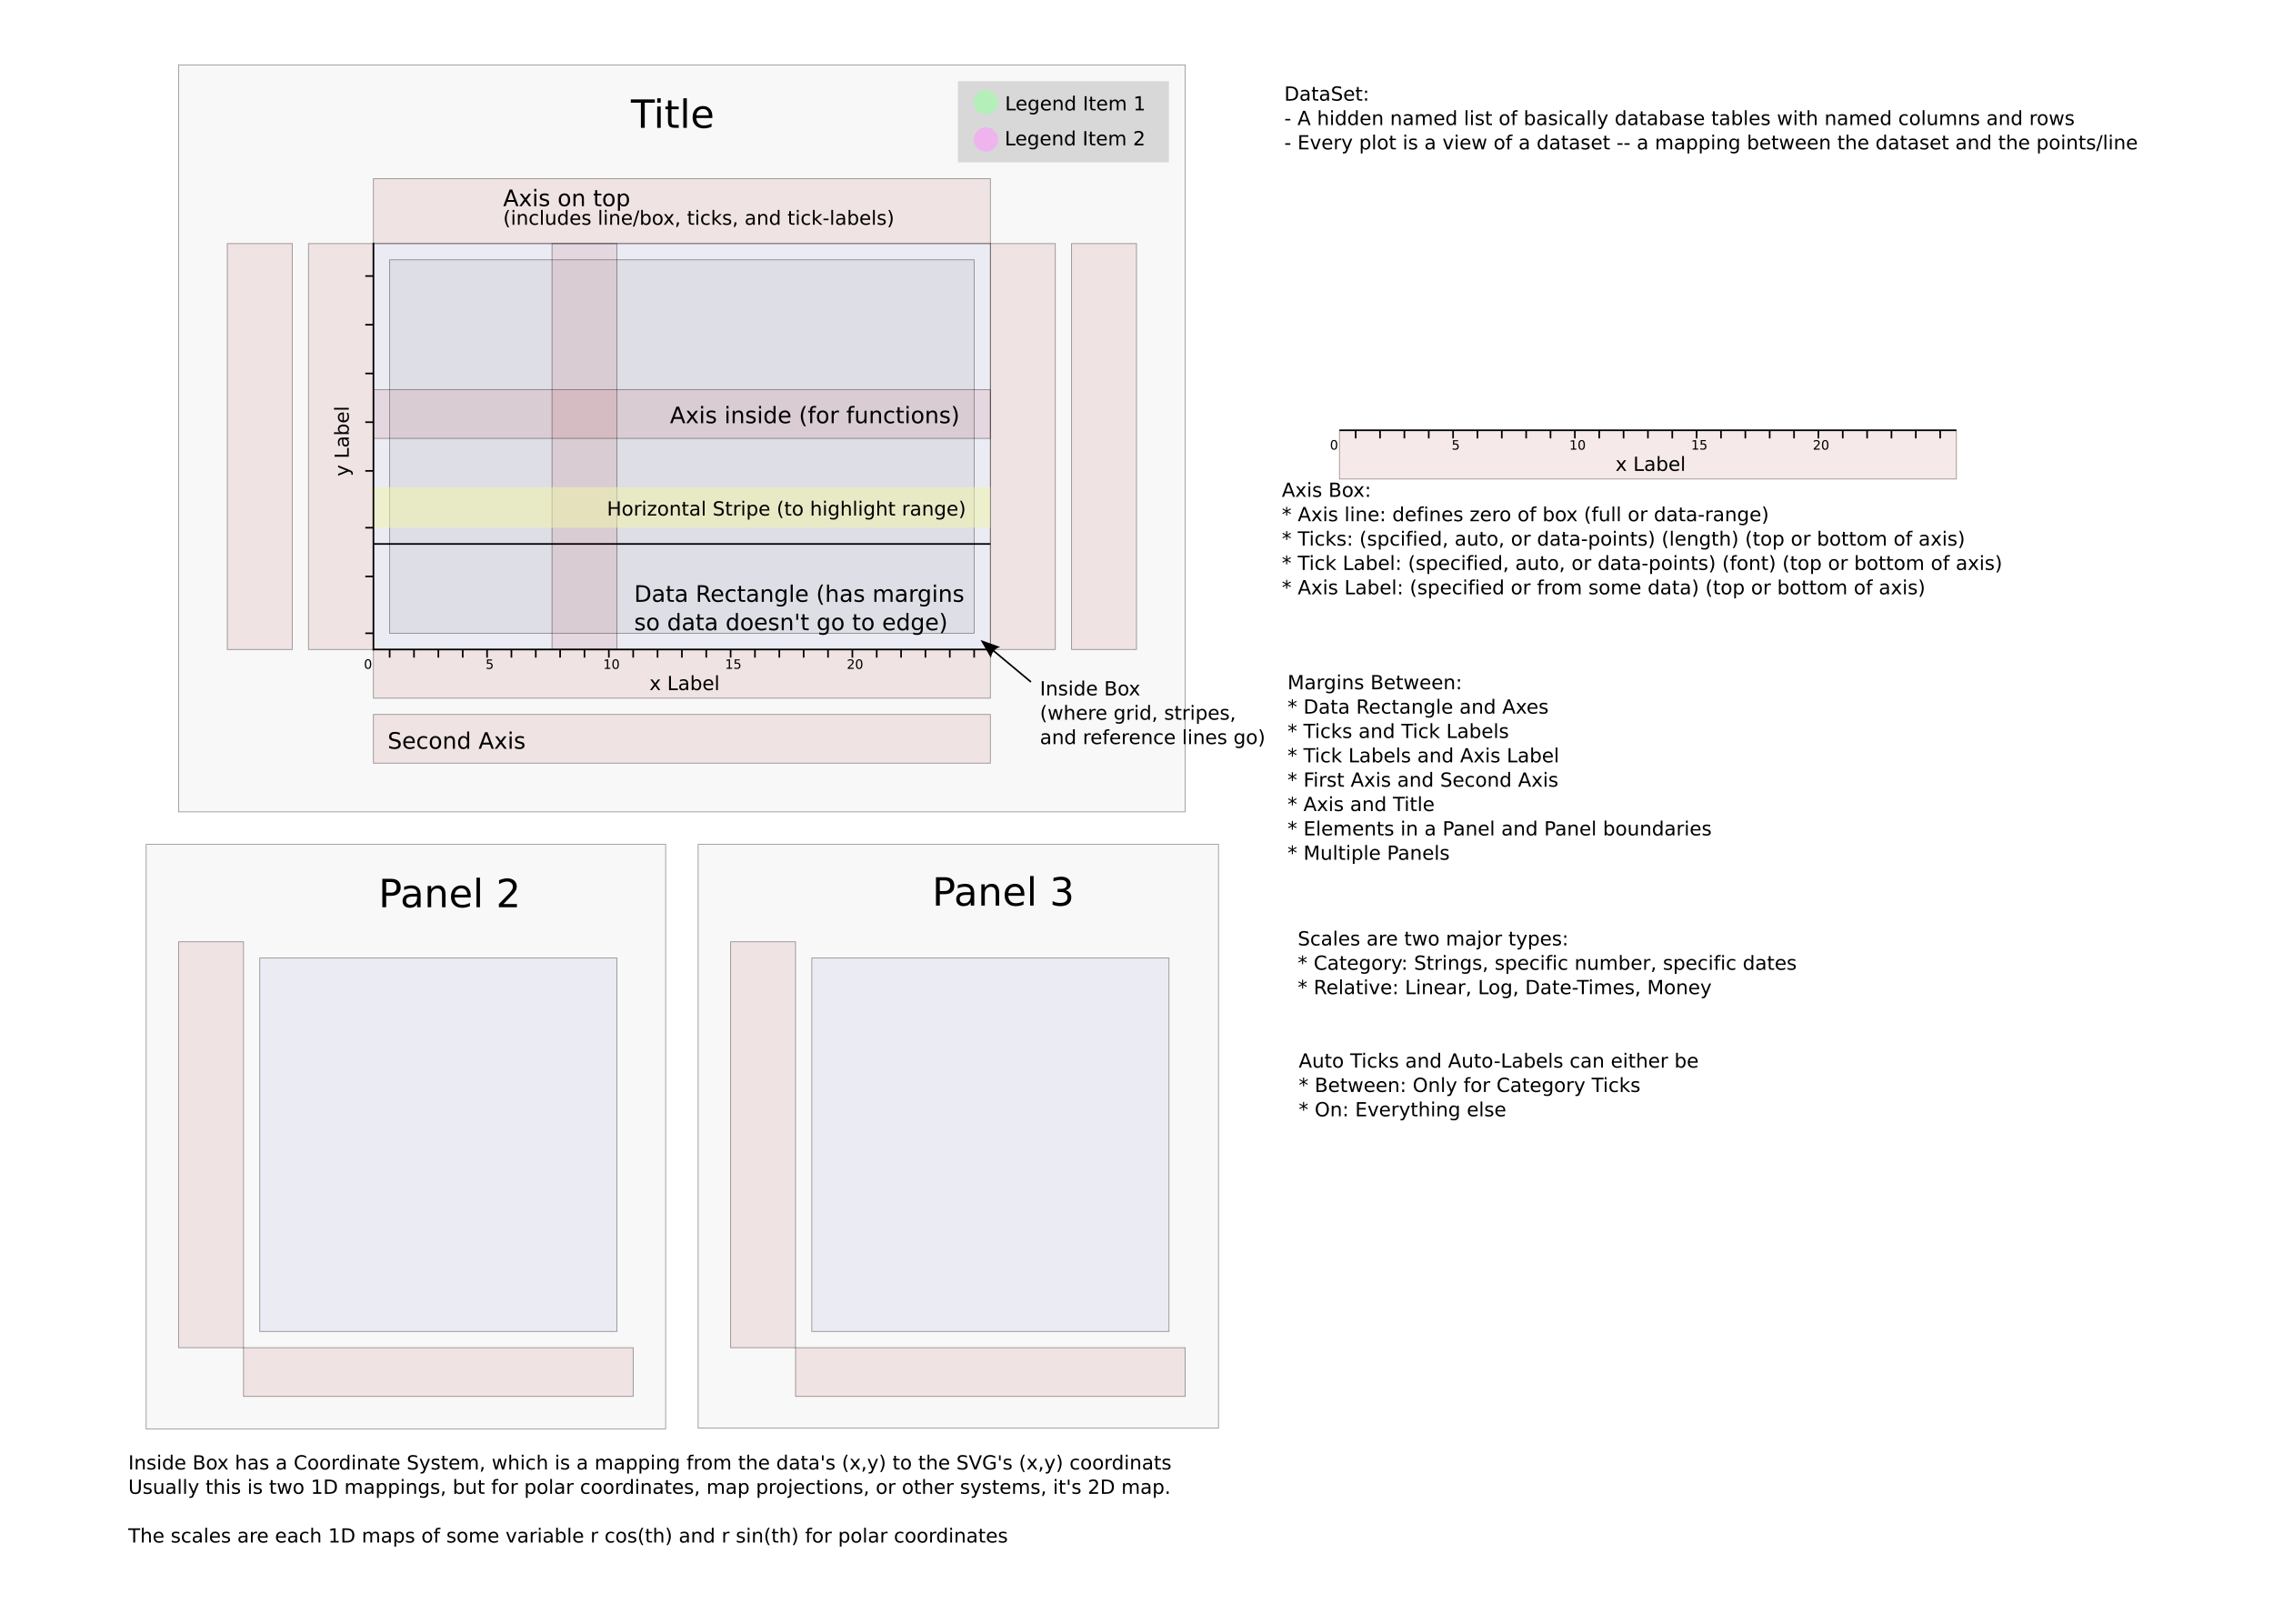
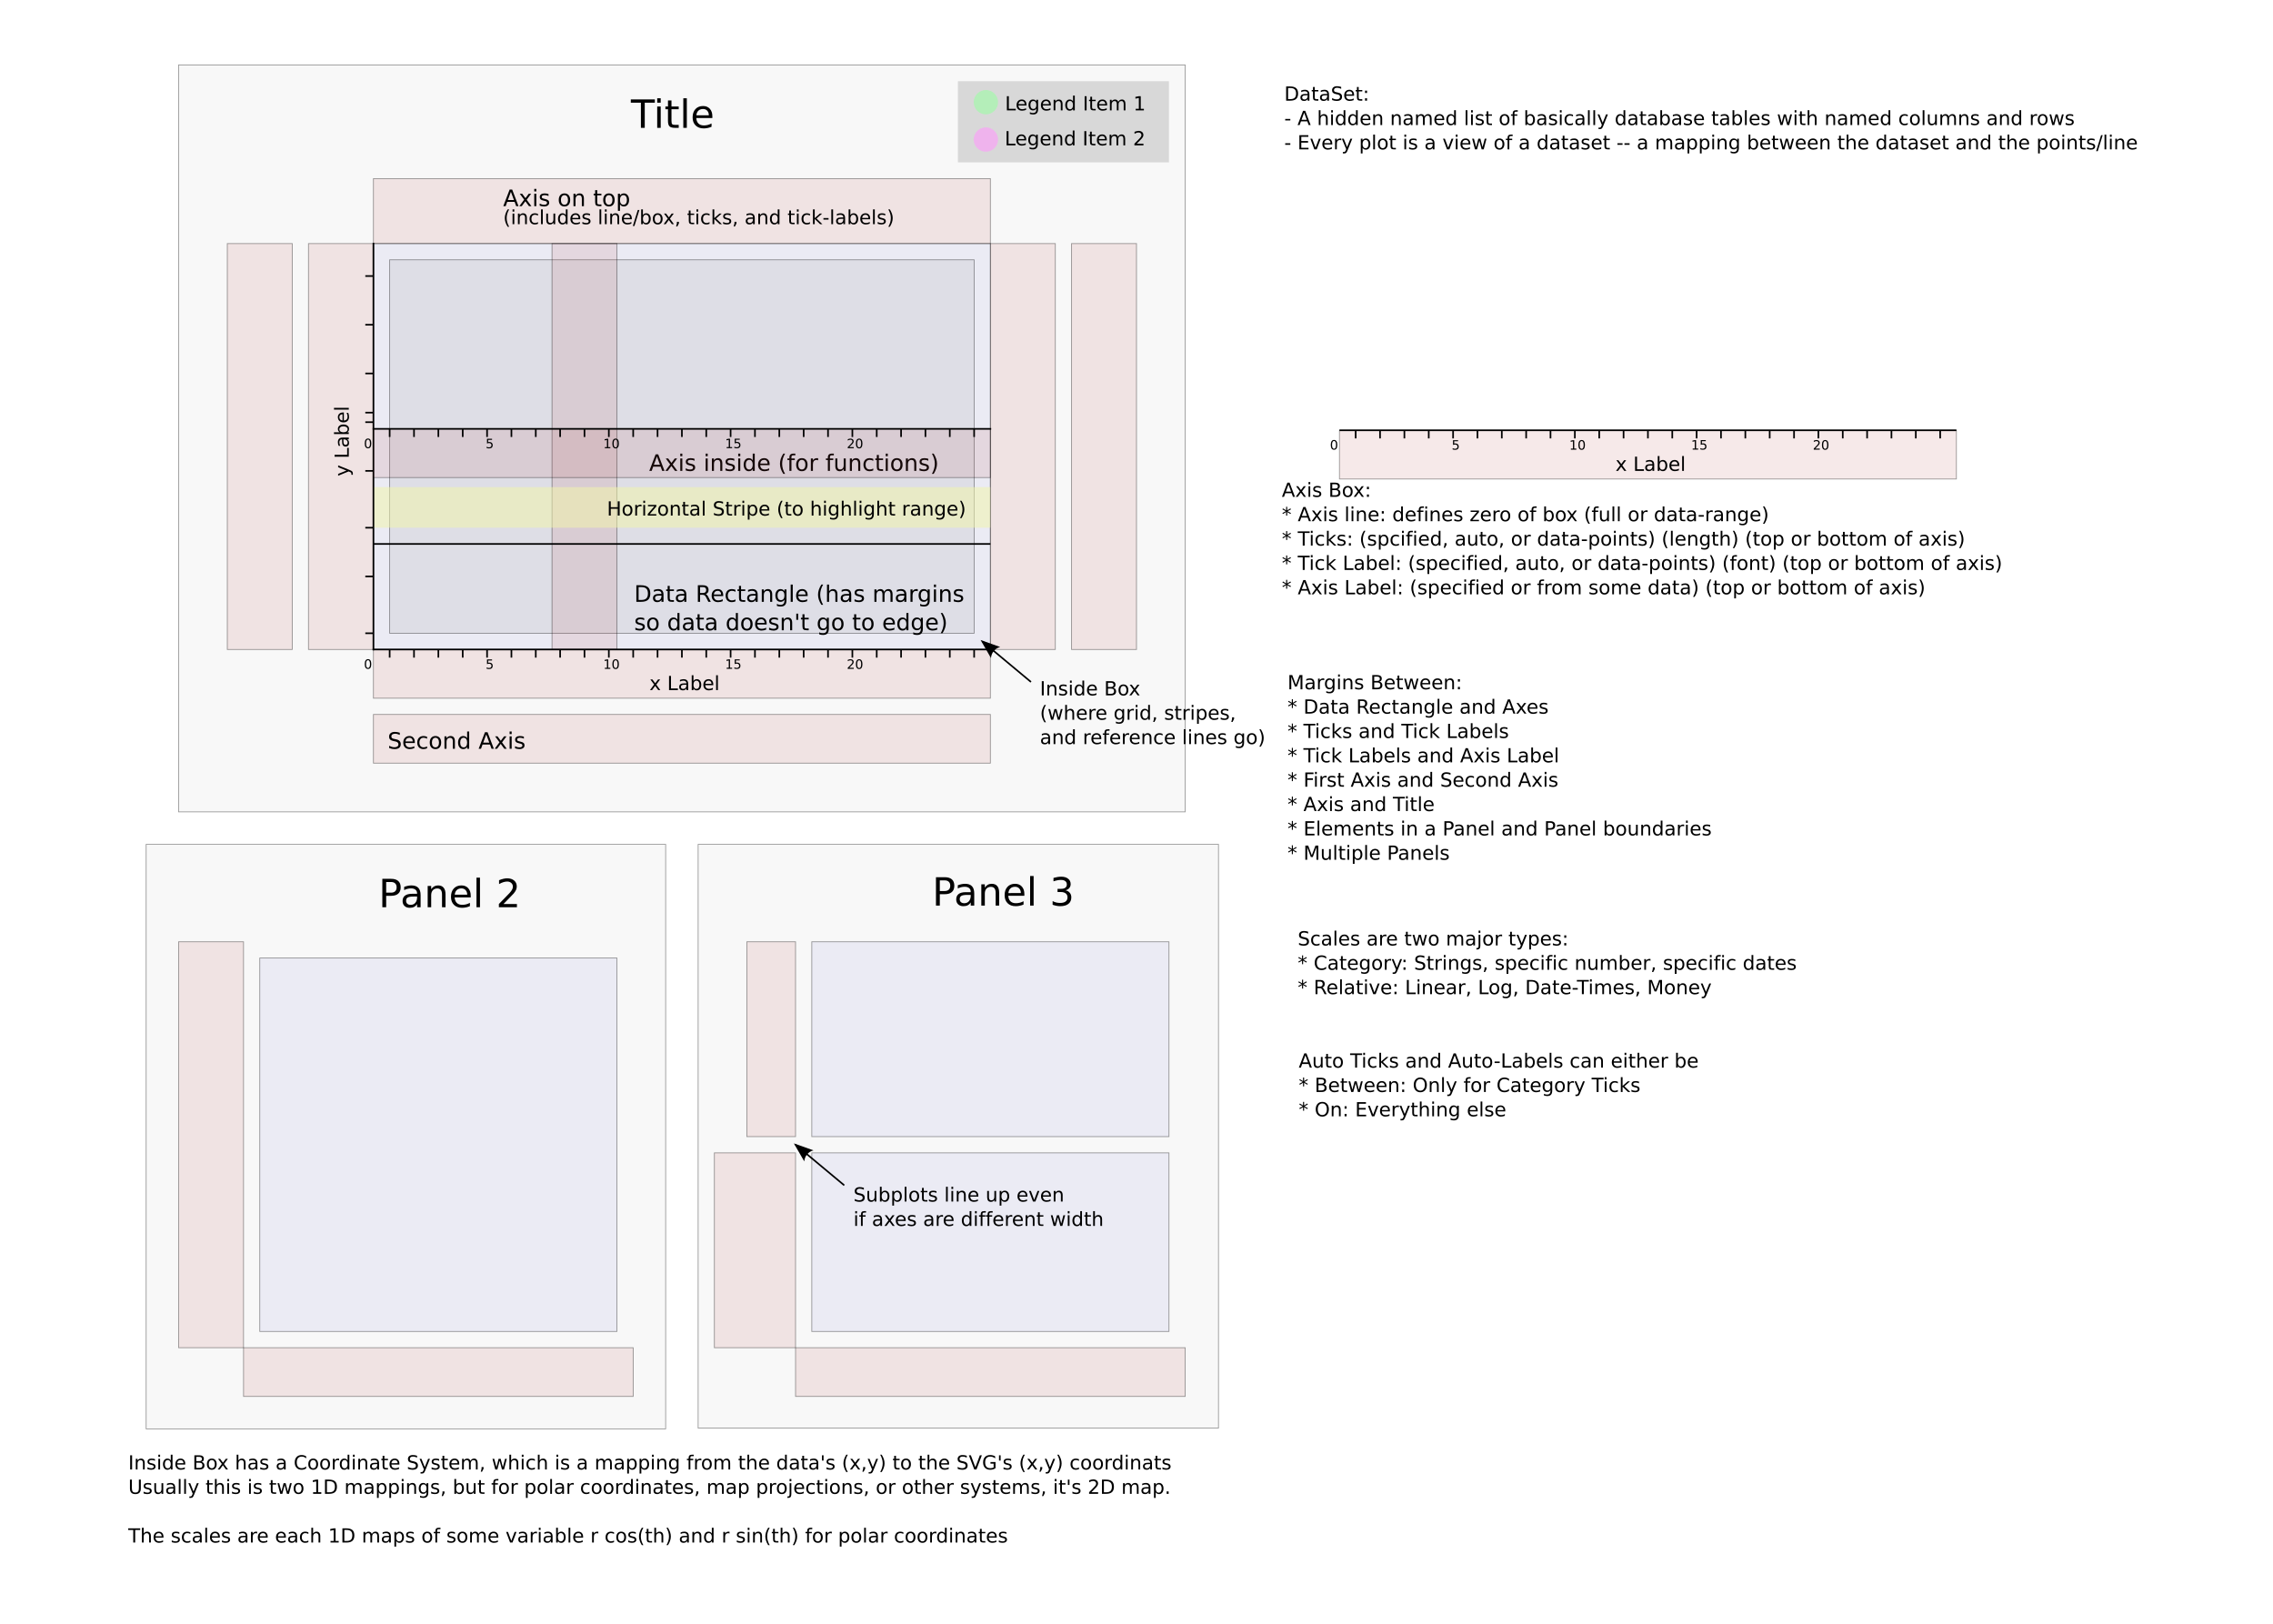
<svg xmlns="http://www.w3.org/2000/svg" width="1400" height="1000" id="svg2" version="1.0">
  <defs id="defs4">
    <marker orient="auto" refY="0" refX="0" id="Arrow2Lend" style="overflow:visible">
      <path id="path14577" style="font-size:12px;fill-rule:evenodd;stroke-width:0.625;stroke-linejoin:round" d="M 8.719,4.034 L -2.207,0.016 L 8.719,-4.002 C 6.973,-1.63 6.983,1.616 8.719,4.034 z " transform="matrix(-1.1,0,0,-1.1,-1.1,0)" />
    </marker>
  </defs>
  <g id="layer1">
    <rect style="fill:#f8f8f8;fill-opacity:1;stroke:black;stroke-width:0.5;stroke-miterlimit:4;stroke-dasharray:none;stroke-dashoffset:0;stroke-opacity:0.392" id="rect2774" width="620" height="460" x="110" y="40" />
    <rect y="150" x="230" height="250" width="380" id="rect11757" style="fill:#4343bc;fill-opacity:0.078;stroke:black;stroke-width:0.5;stroke-miterlimit:4;stroke-dasharray:none;stroke-dashoffset:0;stroke-opacity:0.392" />
    <rect style="fill:#7f7f7f;fill-opacity:0.118;stroke:black;stroke-width:0.5;stroke-miterlimit:4;stroke-dasharray:none;stroke-dashoffset:0;stroke-opacity:0.392" id="rect1872" width="360" height="230" x="240" y="160" />
    <rect style="fill:#b44b4b;fill-opacity:0.118;stroke:black;stroke-width:0.5;stroke-miterlimit:4;stroke-dasharray:none;stroke-dashoffset:0;stroke-opacity:0.392" id="rect2760" width="40" height="250" x="190" y="150" />
    <rect style="fill:#b44b4b;fill-opacity:0.118;stroke:black;stroke-width:0.5;stroke-miterlimit:4;stroke-dasharray:none;stroke-dashoffset:0;stroke-opacity:0.392" id="rect2762" width="380" height="30" x="230" y="400" />
    <rect style="fill:#b44b4b;fill-opacity:0.118;stroke:black;stroke-width:0.5;stroke-miterlimit:4;stroke-dasharray:none;stroke-dashoffset:0;stroke-opacity:0.392" id="rect2764" width="40" height="250" x="610" y="150" />
    <rect style="fill:#b44b4b;fill-opacity:0.118;stroke:black;stroke-width:0.5;stroke-miterlimit:4;stroke-dasharray:none;stroke-dashoffset:0;stroke-opacity:0.392" id="rect2766" width="380" height="40" x="230" y="110" />
    <rect style="fill:#b44b4b;fill-opacity:0.118;stroke:black;stroke-width:0.5;stroke-miterlimit:4;stroke-dasharray:none;stroke-dashoffset:0;stroke-opacity:0.392" id="rect2768" width="40" height="250" x="660" y="150" />
    <rect style="fill:#b44b4b;fill-opacity:0.118;stroke:black;stroke-width:0.5;stroke-miterlimit:4;stroke-dasharray:none;stroke-dashoffset:0;stroke-opacity:0.392" id="rect2770" width="40" height="250" x="140" y="150" />
    <rect style="fill:#b44b4b;fill-opacity:0.118;stroke:black;stroke-width:0.5;stroke-miterlimit:4;stroke-dasharray:none;stroke-dashoffset:0;stroke-opacity:0.392" id="rect2772" width="380" height="30" x="230" y="440" />
    <rect style="fill:#b44b4b;fill-opacity:0.118;stroke:black;stroke-width:0.5;stroke-miterlimit:4;stroke-dasharray:none;stroke-dashoffset:0;stroke-opacity:0.392" id="rect7205" width="40" height="250" x="340" y="150" />
-     <rect style="fill:#b44b4b;fill-opacity:0.118;stroke:black;stroke-width:0.5;stroke-miterlimit:4;stroke-dasharray:none;stroke-dashoffset:0;stroke-opacity:0.392" id="rect7207" width="380" height="30" x="230" y="240" />
    <rect style="fill:#f8f8f8;fill-opacity:1;stroke:black;stroke-width:0.5;stroke-miterlimit:4;stroke-dasharray:none;stroke-dashoffset:0;stroke-opacity:0.392" id="rect7227" width="320" height="360" x="90" y="520" />
    <rect style="fill:#4343bc;fill-opacity:0.078;stroke:black;stroke-width:0.5;stroke-miterlimit:4;stroke-dasharray:none;stroke-dashoffset:0;stroke-opacity:0.392" id="rect7229" width="220" height="230" x="160" y="590" />
    <rect style="fill:#b44b4b;fill-opacity:0.118;stroke:black;stroke-width:0.5;stroke-miterlimit:4;stroke-dasharray:none;stroke-dashoffset:0;stroke-opacity:0.392" id="rect7231" width="40" height="250" x="110" y="580" />
    <rect style="fill:#b44b4b;fill-opacity:0.118;stroke:black;stroke-width:0.5;stroke-miterlimit:4;stroke-dasharray:none;stroke-dashoffset:0;stroke-opacity:0.392" id="rect7233" width="240" height="30" x="150" y="830" />
    <rect style="fill:#f8f8f8;fill-opacity:1;stroke:black;stroke-width:0.5;stroke-miterlimit:4;stroke-dasharray:none;stroke-dashoffset:0;stroke-opacity:0.392" id="rect7289" width="320.5" height="359.5" x="430" y="520" />
-     <rect style="fill:#4343bc;fill-opacity:0.078;stroke:black;stroke-width:0.5;stroke-miterlimit:4;stroke-dasharray:none;stroke-dashoffset:0;stroke-opacity:0.392" id="rect7291" width="220" height="230" x="500" y="590" />
-     <rect style="fill:#b44b4b;fill-opacity:0.118;stroke:black;stroke-width:0.5;stroke-miterlimit:4;stroke-dasharray:none;stroke-dashoffset:0;stroke-opacity:0.392" id="rect7293" width="40" height="250" x="450" y="580" />
+     <rect style="fill:#4343bc;fill-opacity:0.078;stroke:#000000;stroke-width:0.5;stroke-miterlimit:4;stroke-dasharray:none;stroke-dashoffset:0;stroke-opacity:0.392" id="rect7291" width="220" height="110" x="500" y="710" />
+     <rect style="fill:#b44b4b;fill-opacity:0.118;stroke:#000000;stroke-width:0.5;stroke-miterlimit:4;stroke-dasharray:none;stroke-dashoffset:0;stroke-opacity:0.392" id="rect7293" width="30" height="120" x="460" y="580" />
    <rect style="fill:#b44b4b;fill-opacity:0.118;stroke:black;stroke-width:0.5;stroke-miterlimit:4;stroke-dasharray:none;stroke-dashoffset:0;stroke-opacity:0.392" id="rect7295" width="240" height="30" x="490" y="830" />
    <text xml:space="preserve" style="font-size:14px;font-style:normal;font-variant:normal;font-weight:normal;font-stretch:normal;text-align:start;line-height:125%;writing-mode:lr-tb;text-anchor:start;fill:black;fill-opacity:1;stroke:none;stroke-width:1px;stroke-linecap:butt;stroke-linejoin:miter;stroke-opacity:1;font-family:Bitstream Vera Sans" x="390.578" y="370.637" id="text3661">
      <tspan x="390.578" y="370.637" id="tspan14605">Data Rectangle (has margins </tspan>
      <tspan x="390.578" y="388.137" id="tspan15503">so data doesn't go to edge)</tspan>
    </text>
    <text xml:space="preserve" style="font-size:14px;font-style:normal;font-variant:normal;font-weight:normal;font-stretch:normal;text-align:start;line-height:90%;writing-mode:lr-tb;text-anchor:start;fill:black;fill-opacity:1;stroke:none;stroke-width:1px;stroke-linecap:butt;stroke-linejoin:miter;stroke-opacity:1;font-family:Bitstream Vera Sans" x="309.891" y="126.957" id="text7209">
      <tspan id="tspan7211" x="309.891" y="126.957">Axis on top</tspan>
-       <tspan x="309.891" y="138.418" id="tspan7225" style="font-size:12px;font-style:normal;font-variant:normal;font-weight:normal;font-stretch:normal;text-align:start;line-height:90%;writing-mode:lr-tb;text-anchor:start;stroke:none;font-family:Bitstream Vera Sans">(includes line/box, ticks, and tick-labels)</tspan>
-     </text>
-     <text xml:space="preserve" style="font-size:14px;font-style:normal;font-variant:normal;font-weight:normal;font-stretch:normal;text-align:start;line-height:125%;writing-mode:lr-tb;text-anchor:start;fill:black;fill-opacity:1;stroke:none;stroke-width:1px;stroke-linecap:butt;stroke-linejoin:miter;stroke-opacity:1;font-family:Bitstream Vera Sans" x="412.628" y="260.637" id="text7213">
-       <tspan id="tspan7215" x="412.628" y="260.637">Axis inside (for functions)</tspan>
+       <tspan x="309.891" y="138.067" id="tspan7225" style="font-size:12px;font-style:normal;font-variant:normal;font-weight:normal;font-stretch:normal;text-align:start;line-height:90%;writing-mode:lr-tb;text-anchor:start;stroke:none;font-family:Bitstream Vera Sans">(includes line/box, ticks, and tick-labels)</tspan>
+     </text>
+     <text xml:space="preserve" style="font-size:14px;font-style:normal;font-variant:normal;font-weight:normal;font-stretch:normal;text-align:start;line-height:125%;writing-mode:lr-tb;text-anchor:start;fill:#000000;fill-opacity:1;stroke:none;stroke-width:1px;stroke-linecap:butt;stroke-linejoin:miter;stroke-opacity:1;font-family:Bitstream Vera Sans" x="399.822" y="290" id="text7213">
+       <tspan id="tspan7215" x="399.822" y="290">Axis inside (for functions)</tspan>
    </text>
    <text xml:space="preserve" style="font-size:14px;font-style:normal;font-variant:normal;font-weight:normal;font-stretch:normal;text-align:start;line-height:125%;writing-mode:lr-tb;text-anchor:start;fill:black;fill-opacity:1;stroke:none;stroke-width:1px;stroke-linecap:butt;stroke-linejoin:miter;stroke-opacity:1;font-family:Bitstream Vera Sans" x="238.733" y="461.137" id="text7217">
      <tspan id="tspan7219" x="238.733" y="461.137">Second Axis</tspan>
    </text>
    <text xml:space="preserve" style="font-size:24px;font-style:normal;font-variant:normal;font-weight:normal;font-stretch:normal;text-align:start;line-height:125%;writing-mode:lr-tb;text-anchor:start;fill:black;fill-opacity:1;stroke:none;stroke-width:1px;stroke-linecap:butt;stroke-linejoin:miter;stroke-opacity:1;font-family:Bitstream Vera Sans" x="388.605" y="78.734" id="text7221">
      <tspan id="tspan7223" x="388.605" y="78.734" style="font-size:24px;font-style:normal;font-variant:normal;font-weight:normal;font-stretch:normal;text-align:start;line-height:125%;writing-mode:lr-tb;text-anchor:start;stroke:none;font-family:Bitstream Vera Sans">Title</tspan>
    </text>
    <text xml:space="preserve" style="font-size:24px;font-style:normal;font-variant:normal;font-weight:normal;font-stretch:normal;text-align:start;line-height:125%;writing-mode:lr-tb;text-anchor:start;fill:black;fill-opacity:1;stroke:none;stroke-width:1px;stroke-linecap:butt;stroke-linejoin:miter;stroke-opacity:1;font-family:Bitstream Vera Sans" x="233.133" y="558.734" id="text7267">
      <tspan id="tspan7269" x="233.133" y="558.734" style="font-size:24px;font-style:normal;font-variant:normal;font-weight:normal;font-stretch:normal;text-align:start;line-height:125%;writing-mode:lr-tb;text-anchor:start;stroke:none;font-family:Bitstream Vera Sans">Panel 2</tspan>
    </text>
    <text xml:space="preserve" style="font-size:24px;font-style:normal;font-variant:normal;font-weight:normal;font-stretch:normal;text-align:start;line-height:125%;writing-mode:lr-tb;text-anchor:start;fill:black;fill-opacity:1;stroke:none;stroke-width:1px;stroke-linecap:butt;stroke-linejoin:miter;stroke-opacity:1;font-family:Bitstream Vera Sans" x="574.133" y="557.734" id="text7297">
      <tspan id="tspan7299" x="574.133" y="557.734" style="font-size:24px;font-style:normal;font-variant:normal;font-weight:normal;font-stretch:normal;text-align:start;line-height:125%;writing-mode:lr-tb;text-anchor:start;stroke:none;font-family:Bitstream Vera Sans">Panel 3</tspan>
    </text>
    <g id="g9926">
      <path id="path9842" d="M 230,400 L 610,400" style="fill:none;fill-opacity:0.75;fill-rule:evenodd;stroke:black;stroke-width:1px;stroke-linecap:square;stroke-linejoin:miter;stroke-opacity:1" />
      <path id="path9844" d="M 240,400 L 240,405" style="fill:none;fill-opacity:0.75;fill-rule:evenodd;stroke:black;stroke-width:1px;stroke-linecap:butt;stroke-linejoin:miter;stroke-opacity:1" />
      <path id="path9846" d="M 255,400 L 255,405" style="fill:none;fill-opacity:0.75;fill-rule:evenodd;stroke:black;stroke-width:1px;stroke-linecap:butt;stroke-linejoin:miter;stroke-opacity:1" />
      <path id="path9848" d="M 270,400 L 270,405" style="fill:none;fill-opacity:0.75;fill-rule:evenodd;stroke:black;stroke-width:1px;stroke-linecap:butt;stroke-linejoin:miter;stroke-opacity:1" />
      <path id="path9850" d="M 285,400 L 285,405" style="fill:none;fill-opacity:0.75;fill-rule:evenodd;stroke:black;stroke-width:1px;stroke-linecap:butt;stroke-linejoin:miter;stroke-opacity:1" />
      <path id="path9852" d="M 300,400 L 300,405" style="fill:none;fill-opacity:0.75;fill-rule:evenodd;stroke:black;stroke-width:1px;stroke-linecap:butt;stroke-linejoin:miter;stroke-opacity:1" />
      <path id="path9854" d="M 315,400 L 315,405" style="fill:none;fill-opacity:0.75;fill-rule:evenodd;stroke:black;stroke-width:1px;stroke-linecap:butt;stroke-linejoin:miter;stroke-opacity:1" />
      <path id="path9856" d="M 330,400 L 330,405" style="fill:none;fill-opacity:0.75;fill-rule:evenodd;stroke:black;stroke-width:1px;stroke-linecap:butt;stroke-linejoin:miter;stroke-opacity:1" />
      <path id="path9858" d="M 345,400 L 345,405" style="fill:none;fill-opacity:0.75;fill-rule:evenodd;stroke:black;stroke-width:1px;stroke-linecap:butt;stroke-linejoin:miter;stroke-opacity:1" />
      <path id="path9860" d="M 360,400 L 360,405" style="fill:none;fill-opacity:0.75;fill-rule:evenodd;stroke:black;stroke-width:1px;stroke-linecap:butt;stroke-linejoin:miter;stroke-opacity:1" />
      <path id="path9862" d="M 375,400 L 375,405" style="fill:none;fill-opacity:0.75;fill-rule:evenodd;stroke:black;stroke-width:1px;stroke-linecap:butt;stroke-linejoin:miter;stroke-opacity:1" />
      <path id="path9864" d="M 390,400 L 390,405" style="fill:none;fill-opacity:0.75;fill-rule:evenodd;stroke:black;stroke-width:1px;stroke-linecap:butt;stroke-linejoin:miter;stroke-opacity:1" />
      <path id="path9866" d="M 405,400 L 405,405" style="fill:none;fill-opacity:0.75;fill-rule:evenodd;stroke:black;stroke-width:1px;stroke-linecap:butt;stroke-linejoin:miter;stroke-opacity:1" />
      <path id="path9868" d="M 420,400 L 420,405" style="fill:none;fill-opacity:0.75;fill-rule:evenodd;stroke:black;stroke-width:1px;stroke-linecap:butt;stroke-linejoin:miter;stroke-opacity:1" />
      <path id="path9870" d="M 435,400 L 435,405" style="fill:none;fill-opacity:0.75;fill-rule:evenodd;stroke:black;stroke-width:1px;stroke-linecap:butt;stroke-linejoin:miter;stroke-opacity:1" />
      <path id="path9872" d="M 450,400 L 450,405" style="fill:none;fill-opacity:0.75;fill-rule:evenodd;stroke:black;stroke-width:1px;stroke-linecap:butt;stroke-linejoin:miter;stroke-opacity:1" />
      <path id="path9874" d="M 465,400 L 465,405" style="fill:none;fill-opacity:0.75;fill-rule:evenodd;stroke:black;stroke-width:1px;stroke-linecap:butt;stroke-linejoin:miter;stroke-opacity:1" />
      <path id="path9876" d="M 480,400 L 480,405" style="fill:none;fill-opacity:0.75;fill-rule:evenodd;stroke:black;stroke-width:1px;stroke-linecap:butt;stroke-linejoin:miter;stroke-opacity:1" />
      <path id="path9878" d="M 495,400 L 495,405" style="fill:none;fill-opacity:0.75;fill-rule:evenodd;stroke:black;stroke-width:1px;stroke-linecap:butt;stroke-linejoin:miter;stroke-opacity:1" />
      <path id="path9880" d="M 510,400 L 510,405" style="fill:none;fill-opacity:0.75;fill-rule:evenodd;stroke:black;stroke-width:1px;stroke-linecap:butt;stroke-linejoin:miter;stroke-opacity:1" />
      <path id="path9882" d="M 525,400 L 525,405" style="fill:none;fill-opacity:0.75;fill-rule:evenodd;stroke:black;stroke-width:1px;stroke-linecap:butt;stroke-linejoin:miter;stroke-opacity:1" />
      <path id="path9884" d="M 540,400 L 540,405" style="fill:none;fill-opacity:0.75;fill-rule:evenodd;stroke:black;stroke-width:1px;stroke-linecap:butt;stroke-linejoin:miter;stroke-opacity:1" />
      <path id="path9886" d="M 555,400 L 555,405" style="fill:none;fill-opacity:0.75;fill-rule:evenodd;stroke:black;stroke-width:1px;stroke-linecap:butt;stroke-linejoin:miter;stroke-opacity:1" />
      <path id="path9888" d="M 570,400 L 570,405" style="fill:none;fill-opacity:0.75;fill-rule:evenodd;stroke:black;stroke-width:1px;stroke-linecap:butt;stroke-linejoin:miter;stroke-opacity:1" />
      <path id="path9890" d="M 585,400 L 585,405" style="fill:none;fill-opacity:0.75;fill-rule:evenodd;stroke:black;stroke-width:1px;stroke-linecap:butt;stroke-linejoin:miter;stroke-opacity:1" />
      <path id="path9892" d="M 600,400 L 600,405" style="fill:none;fill-opacity:0.75;fill-rule:evenodd;stroke:black;stroke-width:1px;stroke-linecap:butt;stroke-linejoin:miter;stroke-opacity:1" />
      <text id="text9894" y="411.887" x="240.02" style="font-size:12px;font-style:normal;font-weight:normal;fill:black;fill-opacity:1;stroke:none;stroke-width:1px;stroke-linecap:butt;stroke-linejoin:miter;stroke-opacity:1;font-family:Bitstream Vera Sans" xml:space="preserve">
        <tspan style="font-size:8px;font-style:normal;font-variant:normal;font-weight:normal;font-stretch:normal;text-align:center;line-height:125%;writing-mode:lr-tb;text-anchor:middle;font-family:Bitstream Vera Sans" y="411.887" x="240.02" id="tspan9896">0</tspan>
      </text>
      <text id="text9898" y="411.938" x="314.988" style="font-size:12px;font-style:normal;font-weight:normal;fill:black;fill-opacity:1;stroke:none;stroke-width:1px;stroke-linecap:butt;stroke-linejoin:miter;stroke-opacity:1;font-family:Bitstream Vera Sans" xml:space="preserve">
        <tspan style="font-size:8px;font-style:normal;font-variant:normal;font-weight:normal;font-stretch:normal;text-align:center;line-height:125%;writing-mode:lr-tb;text-anchor:middle;font-family:Bitstream Vera Sans" y="411.938" x="314.988" id="tspan9900">5</tspan>
      </text>
      <text id="text9902" y="411.938" x="389.988" style="font-size:12px;font-style:normal;font-weight:normal;fill:black;fill-opacity:1;stroke:none;stroke-width:1px;stroke-linecap:butt;stroke-linejoin:miter;stroke-opacity:1;font-family:Bitstream Vera Sans" xml:space="preserve">
        <tspan style="font-size:8px;font-style:normal;font-variant:normal;font-weight:normal;font-stretch:normal;text-align:center;line-height:125%;writing-mode:lr-tb;text-anchor:middle;font-family:Bitstream Vera Sans" y="411.938" x="389.988" id="tspan9904">10</tspan>
      </text>
      <text id="text9910" y="411.887" x="465.02" style="font-size:12px;font-style:normal;font-weight:normal;fill:black;fill-opacity:1;stroke:none;stroke-width:1px;stroke-linecap:butt;stroke-linejoin:miter;stroke-opacity:1;font-family:Bitstream Vera Sans" xml:space="preserve">
        <tspan style="font-size:8px;font-style:normal;font-variant:normal;font-weight:normal;font-stretch:normal;text-align:center;line-height:125%;writing-mode:lr-tb;text-anchor:middle;font-family:Bitstream Vera Sans" y="411.887" x="465.02" id="tspan9912">15</tspan>
      </text>
      <text id="text9914" y="411.938" x="539.988" style="font-size:12px;font-style:normal;font-weight:normal;fill:black;fill-opacity:1;stroke:none;stroke-width:1px;stroke-linecap:butt;stroke-linejoin:miter;stroke-opacity:1;font-family:Bitstream Vera Sans" xml:space="preserve">
        <tspan style="font-size:8px;font-style:normal;font-variant:normal;font-weight:normal;font-stretch:normal;text-align:center;line-height:125%;writing-mode:lr-tb;text-anchor:middle;font-family:Bitstream Vera Sans" y="411.938" x="539.988" id="tspan9916">20</tspan>
      </text>
    </g>
    <text xml:space="preserve" style="font-size:12px;font-style:normal;font-weight:normal;fill:black;fill-opacity:1;stroke:none;stroke-width:1px;stroke-linecap:butt;stroke-linejoin:miter;stroke-opacity:1;font-family:Bitstream Vera Sans" x="400" y="425" id="text9922">
      <tspan id="tspan9924" x="400" y="425">x Label</tspan>
    </text>
    <text xml:space="preserve" style="font-size:12px;font-style:normal;font-weight:normal;fill:black;fill-opacity:1;stroke:none;stroke-width:1px;stroke-linecap:butt;stroke-linejoin:miter;stroke-opacity:1;font-family:Bitstream Vera Sans" x="640.5" y="428.25" id="text13530">
      <tspan id="tspan13532" x="640.5" y="428.25">Inside Box</tspan>
      <tspan x="640.5" y="443.25" id="tspan13534">(where grid, stripes, </tspan>
      <tspan x="640.5" y="458.25" id="tspan13536">and reference lines go)</tspan>
    </text>
    <path style="fill:none;fill-opacity:0.75;fill-rule:evenodd;stroke:black;stroke-width:1px;stroke-linecap:butt;stroke-linejoin:miter;marker-end:url(#Arrow2Lend);stroke-opacity:1" d="M 635,420 C 605,395 605,395 605,395" id="path13538" />
    <rect style="fill:#f2f6a9;fill-opacity:0.512;stroke:none;stroke-width:1;stroke-miterlimit:4;stroke-dasharray:none;stroke-dashoffset:0;stroke-opacity:0.392" id="rect14610" width="380" height="25" x="230" y="300" />
    <text xml:space="preserve" style="font-size:12px;font-style:normal;font-weight:normal;fill:black;fill-opacity:1;stroke:none;stroke-width:1px;stroke-linecap:butt;stroke-linejoin:miter;stroke-opacity:1;font-family:Bitstream Vera Sans" x="373.822" y="317.504" id="text15497">
      <tspan id="tspan15499" x="373.822" y="317.504">Horizontal Stripe (to highlight range)</tspan>
    </text>
    <path style="fill:none;fill-opacity:0.75;fill-rule:evenodd;stroke:black;stroke-width:1px;stroke-linecap:butt;stroke-linejoin:miter;stroke-opacity:1" d="M 230,335 L 610,335" id="path16394" />
    <path style="fill:none;fill-opacity:0.75;fill-rule:evenodd;stroke:black;stroke-width:1px;stroke-linecap:square;stroke-linejoin:miter;stroke-opacity:1" d="M 230,400 L 230,150" id="path16396" />
    <path style="fill:none;fill-opacity:0.75;fill-rule:evenodd;stroke:black;stroke-width:1px;stroke-linecap:butt;stroke-linejoin:miter;stroke-opacity:1" d="M 230,390 L 225,390" id="path16398" />
    <path style="fill:none;fill-opacity:0.75;fill-rule:evenodd;stroke:black;stroke-width:1px;stroke-linecap:butt;stroke-linejoin:miter;stroke-opacity:1" d="M 230,355 L 225,355" id="path16400" />
    <path style="fill:none;fill-opacity:0.75;fill-rule:evenodd;stroke:black;stroke-width:1px;stroke-linecap:butt;stroke-linejoin:miter;stroke-opacity:1" d="M 230,325 L 225,325" id="path16402" />
    <path style="fill:none;fill-opacity:0.75;fill-rule:evenodd;stroke:black;stroke-width:1px;stroke-linecap:butt;stroke-linejoin:miter;stroke-opacity:1" d="M 230,290 L 225,290" id="path16404" />
    <path style="fill:none;fill-opacity:0.75;fill-rule:evenodd;stroke:black;stroke-width:1px;stroke-linecap:butt;stroke-linejoin:miter;stroke-opacity:1" d="M 230,260 L 225,260" id="path16406" />
    <path style="fill:none;fill-opacity:0.75;fill-rule:evenodd;stroke:black;stroke-width:1px;stroke-linecap:butt;stroke-linejoin:miter;stroke-opacity:1" d="M 230,230 L 225,230" id="path16408" />
    <path style="fill:none;fill-opacity:0.75;fill-rule:evenodd;stroke:black;stroke-width:1px;stroke-linecap:butt;stroke-linejoin:miter;stroke-opacity:1" d="M 230,200 L 225,200" id="path16410" />
    <path style="fill:none;fill-opacity:0.75;fill-rule:evenodd;stroke:black;stroke-width:1px;stroke-linecap:butt;stroke-linejoin:miter;stroke-opacity:1" d="M 230,170 L 225,170" id="path16412" />
    <text xml:space="preserve" style="font-size:12px;font-style:normal;font-weight:normal;fill:black;fill-opacity:1;stroke:none;stroke-width:1px;stroke-linecap:butt;stroke-linejoin:miter;stroke-opacity:1;font-family:Bitstream Vera Sans" x="-293.35" y="214.83" id="text16414" transform="matrix(0,-1,1,0,0,0)">
      <tspan id="tspan16416" x="-293.35" y="214.83">y Label</tspan>
    </text>
    <text xml:space="preserve" style="font-size:12px;font-style:normal;font-weight:normal;fill:black;fill-opacity:1;stroke:none;stroke-width:1px;stroke-linecap:butt;stroke-linejoin:miter;stroke-opacity:1;font-family:Bitstream Vera Sans" x="79" y="905" id="text16418">
      <tspan id="tspan16420" x="79" y="905">Inside Box has a Coordinate System, which is a mapping from the data's (x,y) to the SVG's (x,y) coordinats</tspan>
      <tspan x="79" y="920" id="tspan16422">Usually this is two 1D mappings, but for polar coordinates, map projections, or other systems, it's 2D map.</tspan>
      <tspan x="79" y="935" id="tspan16424" />
      <tspan x="79" y="950" id="tspan16426">The scales are each 1D maps of some variable r cos(th) and r sin(th) for polar coordinates</tspan>
    </text>
    <rect style="fill:#cfcfcf;fill-opacity:0.772;stroke:none;stroke-width:1;stroke-miterlimit:4;stroke-dasharray:none;stroke-dashoffset:0;stroke-opacity:0.392" id="rect16428" width="130" height="50" x="590" y="50" />
    <path style="fill:#aaf4b0;fill-opacity:0.772;stroke:none;stroke-width:1;stroke-miterlimit:4;stroke-dasharray:none;stroke-dashoffset:0;stroke-opacity:0.392" id="path18202" d="M 510.991,58.774 A 7.5,7.5 0 1 1 510.987,58.78 L 517.5,62.5 z" transform="translate(90,0)" />
    <path style="fill:#f6a9f3;fill-opacity:0.772;stroke:none;stroke-width:1;stroke-miterlimit:4;stroke-dasharray:none;stroke-dashoffset:0;stroke-opacity:0.392" id="path18204" d="M 510.991,58.774 A 7.5,7.5 0 1 1 510.987,58.78 L 517.5,62.5 z" transform="translate(90.00052,22.99959)" />
    <text xml:space="preserve" style="font-size:12px;font-style:normal;font-weight:normal;fill:black;fill-opacity:1;stroke:none;stroke-width:1px;stroke-linecap:butt;stroke-linejoin:miter;stroke-opacity:1;font-family:Bitstream Vera Sans" x="619" y="68" id="text18206">
      <tspan id="tspan18208" x="619" y="68">Legend Item 1</tspan>
    </text>
    <text xml:space="preserve" style="font-size:12px;font-style:normal;font-weight:normal;fill:black;fill-opacity:1;stroke:none;stroke-width:1px;stroke-linecap:butt;stroke-linejoin:miter;stroke-opacity:1;font-family:Bitstream Vera Sans" x="618.822" y="89.504" id="text18210">
      <tspan id="tspan18212" x="618.822" y="89.504">Legend Item 2</tspan>
    </text>
    <rect style="fill:#b44b4b;fill-opacity:0.118;stroke:black;stroke-width:0.5;stroke-miterlimit:4;stroke-dasharray:none;stroke-dashoffset:0;stroke-opacity:0.392" id="rect2886" width="380" height="30" x="825" y="265" />
    <g id="g2888" transform="translate(595,-135)">
      <path id="path2890" d="M 230,400 L 610,400" style="fill:none;fill-opacity:0.75;fill-rule:evenodd;stroke:black;stroke-width:1px;stroke-linecap:butt;stroke-linejoin:miter;stroke-opacity:1" />
      <path id="path2892" d="M 240,400 L 240,405" style="fill:none;fill-opacity:0.75;fill-rule:evenodd;stroke:black;stroke-width:1px;stroke-linecap:butt;stroke-linejoin:miter;stroke-opacity:1" />
      <path id="path2894" d="M 255,400 L 255,405" style="fill:none;fill-opacity:0.75;fill-rule:evenodd;stroke:black;stroke-width:1px;stroke-linecap:butt;stroke-linejoin:miter;stroke-opacity:1" />
      <path id="path2896" d="M 270,400 L 270,405" style="fill:none;fill-opacity:0.75;fill-rule:evenodd;stroke:black;stroke-width:1px;stroke-linecap:butt;stroke-linejoin:miter;stroke-opacity:1" />
      <path id="path2898" d="M 285,400 L 285,405" style="fill:none;fill-opacity:0.75;fill-rule:evenodd;stroke:black;stroke-width:1px;stroke-linecap:butt;stroke-linejoin:miter;stroke-opacity:1" />
      <path id="path2900" d="M 300,400 L 300,405" style="fill:none;fill-opacity:0.75;fill-rule:evenodd;stroke:black;stroke-width:1px;stroke-linecap:butt;stroke-linejoin:miter;stroke-opacity:1" />
      <path id="path2902" d="M 315,400 L 315,405" style="fill:none;fill-opacity:0.75;fill-rule:evenodd;stroke:black;stroke-width:1px;stroke-linecap:butt;stroke-linejoin:miter;stroke-opacity:1" />
      <path id="path2904" d="M 330,400 L 330,405" style="fill:none;fill-opacity:0.75;fill-rule:evenodd;stroke:black;stroke-width:1px;stroke-linecap:butt;stroke-linejoin:miter;stroke-opacity:1" />
      <path id="path2906" d="M 345,400 L 345,405" style="fill:none;fill-opacity:0.75;fill-rule:evenodd;stroke:black;stroke-width:1px;stroke-linecap:butt;stroke-linejoin:miter;stroke-opacity:1" />
      <path id="path2908" d="M 360,400 L 360,405" style="fill:none;fill-opacity:0.75;fill-rule:evenodd;stroke:black;stroke-width:1px;stroke-linecap:butt;stroke-linejoin:miter;stroke-opacity:1" />
      <path id="path2910" d="M 375,400 L 375,405" style="fill:none;fill-opacity:0.75;fill-rule:evenodd;stroke:black;stroke-width:1px;stroke-linecap:butt;stroke-linejoin:miter;stroke-opacity:1" />
      <path id="path2912" d="M 390,400 L 390,405" style="fill:none;fill-opacity:0.75;fill-rule:evenodd;stroke:black;stroke-width:1px;stroke-linecap:butt;stroke-linejoin:miter;stroke-opacity:1" />
      <path id="path2914" d="M 405,400 L 405,405" style="fill:none;fill-opacity:0.75;fill-rule:evenodd;stroke:black;stroke-width:1px;stroke-linecap:butt;stroke-linejoin:miter;stroke-opacity:1" />
      <path id="path2916" d="M 420,400 L 420,405" style="fill:none;fill-opacity:0.75;fill-rule:evenodd;stroke:black;stroke-width:1px;stroke-linecap:butt;stroke-linejoin:miter;stroke-opacity:1" />
      <path id="path2918" d="M 435,400 L 435,405" style="fill:none;fill-opacity:0.75;fill-rule:evenodd;stroke:black;stroke-width:1px;stroke-linecap:butt;stroke-linejoin:miter;stroke-opacity:1" />
      <path id="path2920" d="M 450,400 L 450,405" style="fill:none;fill-opacity:0.75;fill-rule:evenodd;stroke:black;stroke-width:1px;stroke-linecap:butt;stroke-linejoin:miter;stroke-opacity:1" />
      <path id="path2922" d="M 465,400 L 465,405" style="fill:none;fill-opacity:0.75;fill-rule:evenodd;stroke:black;stroke-width:1px;stroke-linecap:butt;stroke-linejoin:miter;stroke-opacity:1" />
      <path id="path2924" d="M 480,400 L 480,405" style="fill:none;fill-opacity:0.75;fill-rule:evenodd;stroke:black;stroke-width:1px;stroke-linecap:butt;stroke-linejoin:miter;stroke-opacity:1" />
      <path id="path2926" d="M 495,400 L 495,405" style="fill:none;fill-opacity:0.75;fill-rule:evenodd;stroke:black;stroke-width:1px;stroke-linecap:butt;stroke-linejoin:miter;stroke-opacity:1" />
      <path id="path2928" d="M 510,400 L 510,405" style="fill:none;fill-opacity:0.75;fill-rule:evenodd;stroke:black;stroke-width:1px;stroke-linecap:butt;stroke-linejoin:miter;stroke-opacity:1" />
      <path id="path2930" d="M 525,400 L 525,405" style="fill:none;fill-opacity:0.75;fill-rule:evenodd;stroke:black;stroke-width:1px;stroke-linecap:butt;stroke-linejoin:miter;stroke-opacity:1" />
      <path id="path2932" d="M 540,400 L 540,405" style="fill:none;fill-opacity:0.75;fill-rule:evenodd;stroke:black;stroke-width:1px;stroke-linecap:butt;stroke-linejoin:miter;stroke-opacity:1" />
      <path id="path2934" d="M 555,400 L 555,405" style="fill:none;fill-opacity:0.75;fill-rule:evenodd;stroke:black;stroke-width:1px;stroke-linecap:butt;stroke-linejoin:miter;stroke-opacity:1" />
      <path id="path2936" d="M 570,400 L 570,405" style="fill:none;fill-opacity:0.75;fill-rule:evenodd;stroke:black;stroke-width:1px;stroke-linecap:butt;stroke-linejoin:miter;stroke-opacity:1" />
      <path id="path2938" d="M 585,400 L 585,405" style="fill:none;fill-opacity:0.75;fill-rule:evenodd;stroke:black;stroke-width:1px;stroke-linecap:butt;stroke-linejoin:miter;stroke-opacity:1" />
      <path id="path2940" d="M 600,400 L 600,405" style="fill:none;fill-opacity:0.75;fill-rule:evenodd;stroke:black;stroke-width:1px;stroke-linecap:butt;stroke-linejoin:miter;stroke-opacity:1" />
      <text id="text2942" y="411.887" x="240.02" style="font-size:12px;font-style:normal;font-weight:normal;fill:black;fill-opacity:1;stroke:none;stroke-width:1px;stroke-linecap:butt;stroke-linejoin:miter;stroke-opacity:1;font-family:Bitstream Vera Sans" xml:space="preserve">
        <tspan style="font-size:8px;font-style:normal;font-variant:normal;font-weight:normal;font-stretch:normal;text-align:center;line-height:125%;writing-mode:lr-tb;text-anchor:middle;font-family:Bitstream Vera Sans" y="411.887" x="240.02" id="tspan2944">0</tspan>
      </text>
      <text id="text2946" y="411.938" x="314.988" style="font-size:12px;font-style:normal;font-weight:normal;fill:black;fill-opacity:1;stroke:none;stroke-width:1px;stroke-linecap:butt;stroke-linejoin:miter;stroke-opacity:1;font-family:Bitstream Vera Sans" xml:space="preserve">
        <tspan style="font-size:8px;font-style:normal;font-variant:normal;font-weight:normal;font-stretch:normal;text-align:center;line-height:125%;writing-mode:lr-tb;text-anchor:middle;font-family:Bitstream Vera Sans" y="411.938" x="314.988" id="tspan2948">5</tspan>
      </text>
      <text id="text2950" y="411.938" x="389.988" style="font-size:12px;font-style:normal;font-weight:normal;fill:black;fill-opacity:1;stroke:none;stroke-width:1px;stroke-linecap:butt;stroke-linejoin:miter;stroke-opacity:1;font-family:Bitstream Vera Sans" xml:space="preserve">
        <tspan style="font-size:8px;font-style:normal;font-variant:normal;font-weight:normal;font-stretch:normal;text-align:center;line-height:125%;writing-mode:lr-tb;text-anchor:middle;font-family:Bitstream Vera Sans" y="411.938" x="389.988" id="tspan2952">10</tspan>
      </text>
      <text id="text2954" y="411.887" x="465.02" style="font-size:12px;font-style:normal;font-weight:normal;fill:black;fill-opacity:1;stroke:none;stroke-width:1px;stroke-linecap:butt;stroke-linejoin:miter;stroke-opacity:1;font-family:Bitstream Vera Sans" xml:space="preserve">
        <tspan style="font-size:8px;font-style:normal;font-variant:normal;font-weight:normal;font-stretch:normal;text-align:center;line-height:125%;writing-mode:lr-tb;text-anchor:middle;font-family:Bitstream Vera Sans" y="411.887" x="465.02" id="tspan2956">15</tspan>
      </text>
      <text id="text2958" y="411.938" x="539.988" style="font-size:12px;font-style:normal;font-weight:normal;fill:black;fill-opacity:1;stroke:none;stroke-width:1px;stroke-linecap:butt;stroke-linejoin:miter;stroke-opacity:1;font-family:Bitstream Vera Sans" xml:space="preserve">
        <tspan style="font-size:8px;font-style:normal;font-variant:normal;font-weight:normal;font-stretch:normal;text-align:center;line-height:125%;writing-mode:lr-tb;text-anchor:middle;font-family:Bitstream Vera Sans" y="411.938" x="539.988" id="tspan2960">20</tspan>
      </text>
    </g>
    <text xml:space="preserve" style="font-size:12px;font-style:normal;font-weight:normal;fill:black;fill-opacity:1;stroke:none;stroke-width:1px;stroke-linecap:butt;stroke-linejoin:miter;stroke-opacity:1;font-family:Bitstream Vera Sans" x="995" y="290" id="text2962">
      <tspan id="tspan2964" x="995" y="290">x Label</tspan>
    </text>
    <text xml:space="preserve" style="font-size:12px;font-style:normal;font-weight:normal;fill:black;fill-opacity:1;stroke:none;stroke-width:1px;stroke-linecap:butt;stroke-linejoin:miter;stroke-opacity:1;font-family:Bitstream Vera Sans" x="789.5" y="306" id="text2966">
      <tspan id="tspan2968" x="789.5" y="306">Axis Box:</tspan>
      <tspan x="789.5" y="321" id="tspan2970">* Axis line: defines zero of box (full or data-range)</tspan>
      <tspan x="789.5" y="336" id="tspan2972">* Ticks: (spcified, auto, or data-points) (length) (top or bottom of axis)</tspan>
      <tspan x="789.5" y="351" id="tspan2974">* Tick Label: (specified, auto, or data-points) (font) (top or bottom of axis)</tspan>
      <tspan x="789.5" y="366" id="tspan2976">* Axis Label: (specified or from some data) (top or bottom of axis)</tspan>
    </text>
    <text xml:space="preserve" style="font-size:12px;font-style:normal;font-weight:normal;fill:black;fill-opacity:1;stroke:none;stroke-width:1px;stroke-linecap:butt;stroke-linejoin:miter;stroke-opacity:1;font-family:Bitstream Vera Sans" x="793" y="424.5" id="text2978">
      <tspan id="tspan2980" x="793" y="424.5">Margins Between:</tspan>
      <tspan x="793" y="439.5" id="tspan2982">* Data Rectangle and Axes</tspan>
      <tspan x="793" y="454.5" id="tspan2984">* Ticks and Tick Labels</tspan>
      <tspan x="793" y="469.5" id="tspan2986">* Tick Labels and Axis Label</tspan>
      <tspan x="793" y="484.5" id="tspan2988">* First Axis and Second Axis</tspan>
      <tspan x="793" y="499.5" id="tspan2990">* Axis and Title</tspan>
      <tspan x="793" y="514.5" id="tspan2992">* Elements in a Panel and Panel boundaries</tspan>
      <tspan x="793" y="529.5" id="tspan2994">* Multiple Panels</tspan>
    </text>
    <text xml:space="preserve" style="font-size:12px;font-style:normal;font-weight:normal;fill:black;fill-opacity:1;stroke:none;stroke-width:1px;stroke-linecap:butt;stroke-linejoin:miter;stroke-opacity:1;font-family:Bitstream Vera Sans" x="791" y="62" id="text2996">
      <tspan id="tspan2998" x="791" y="62">DataSet:</tspan>
      <tspan x="791" y="77" id="tspan3000">- A hidden named list of basically database tables with named columns and rows</tspan>
      <tspan x="791" y="92" id="tspan3002">- Every plot is a view of a dataset -- a mapping between the dataset and the points/line</tspan>
    </text>
    <text xml:space="preserve" style="font-size:12px;font-style:normal;font-weight:normal;fill:black;fill-opacity:1;stroke:none;stroke-width:1px;stroke-linecap:butt;stroke-linejoin:miter;stroke-opacity:1;font-family:Bitstream Vera Sans" x="799.291" y="582.269" id="text9199">
      <tspan id="tspan9201" x="799.291" y="582.269">Scales are two major types:</tspan>
      <tspan x="799.291" y="597.269" id="tspan9203">* Category: Strings, specific number, specific dates</tspan>
      <tspan x="799.291" y="612.269" id="tspan9205">* Relative: Linear, Log, Date-Times, Money</tspan>
    </text>
    <text xml:space="preserve" style="font-size:12px;font-style:normal;font-weight:normal;fill:black;fill-opacity:1;stroke:none;stroke-width:1px;stroke-linecap:butt;stroke-linejoin:miter;stroke-opacity:1;font-family:Bitstream Vera Sans" x="799.906" y="657.504" id="text9207">
      <tspan id="tspan9209" x="799.906" y="657.504">Auto Ticks and Auto-Labels can either be</tspan>
      <tspan x="799.906" y="672.504" id="tspan9211">* Between: Only for Category Ticks</tspan>
      <tspan x="799.906" y="687.504" id="tspan9213">* On: Everything else</tspan>
    </text>
+     <rect style="fill:#4343bc;fill-opacity:0.078;stroke:#000000;stroke-width:0.5;stroke-miterlimit:4;stroke-dasharray:none;stroke-dashoffset:0;stroke-opacity:0.392" id="rect1482" width="220" height="120" x="500" y="580" />
+     <rect style="fill:#b44b4b;fill-opacity:0.118;stroke:#000000;stroke-width:0.5;stroke-miterlimit:4;stroke-dasharray:none;stroke-dashoffset:0;stroke-opacity:0.392" id="rect1484" width="50" height="120" x="440" y="710" />
+     <text xml:space="preserve" style="font-size:12px;font-style:normal;font-weight:normal;fill:#000000;fill-opacity:1;stroke:none;stroke-width:1px;stroke-linecap:butt;stroke-linejoin:miter;stroke-opacity:1;font-family:Bitstream Vera Sans" x="525.646" y="740" id="text1486">
+       <tspan id="tspan1488" x="525.646" y="740">Subplots line up even </tspan>
+       <tspan x="525.646" y="755" id="tspan1490">if axes are different width</tspan>
+     </text>
+     <path style="fill:none;fill-opacity:0.75;fill-rule:evenodd;stroke:#000000;stroke-width:1px;stroke-linecap:butt;stroke-linejoin:miter;marker-end:url(#Arrow2Lend);stroke-opacity:1" d="M 520,730 C 490,705 490,705 490,705" id="path1492" />
+     <rect style="fill:#b44b4b;fill-opacity:0.118;stroke:#000000;stroke-width:0.5;stroke-miterlimit:4;stroke-dasharray:none;stroke-dashoffset:0;stroke-opacity:0.392" id="rect1576" width="380" height="30" x="230" y="264.117" />
+     <g id="g1578" transform="translate(0,-135.8828)">
+       <path id="path1580" d="M 230,400 L 610,400" style="fill:none;fill-opacity:0.75;fill-rule:evenodd;stroke:#000000;stroke-width:1px;stroke-linecap:square;stroke-linejoin:miter;stroke-opacity:1" />
+       <path id="path1582" d="M 240,400 L 240,405" style="fill:none;fill-opacity:0.75;fill-rule:evenodd;stroke:#000000;stroke-width:1px;stroke-linecap:butt;stroke-linejoin:miter;stroke-opacity:1" />
+       <path id="path1584" d="M 255,400 L 255,405" style="fill:none;fill-opacity:0.75;fill-rule:evenodd;stroke:#000000;stroke-width:1px;stroke-linecap:butt;stroke-linejoin:miter;stroke-opacity:1" />
+       <path id="path1586" d="M 270,400 L 270,405" style="fill:none;fill-opacity:0.75;fill-rule:evenodd;stroke:#000000;stroke-width:1px;stroke-linecap:butt;stroke-linejoin:miter;stroke-opacity:1" />
+       <path id="path1588" d="M 285,400 L 285,405" style="fill:none;fill-opacity:0.75;fill-rule:evenodd;stroke:#000000;stroke-width:1px;stroke-linecap:butt;stroke-linejoin:miter;stroke-opacity:1" />
+       <path id="path1590" d="M 300,400 L 300,405" style="fill:none;fill-opacity:0.75;fill-rule:evenodd;stroke:#000000;stroke-width:1px;stroke-linecap:butt;stroke-linejoin:miter;stroke-opacity:1" />
+       <path id="path1592" d="M 315,400 L 315,405" style="fill:none;fill-opacity:0.75;fill-rule:evenodd;stroke:#000000;stroke-width:1px;stroke-linecap:butt;stroke-linejoin:miter;stroke-opacity:1" />
+       <path id="path1594" d="M 330,400 L 330,405" style="fill:none;fill-opacity:0.75;fill-rule:evenodd;stroke:#000000;stroke-width:1px;stroke-linecap:butt;stroke-linejoin:miter;stroke-opacity:1" />
+       <path id="path1596" d="M 345,400 L 345,405" style="fill:none;fill-opacity:0.75;fill-rule:evenodd;stroke:#000000;stroke-width:1px;stroke-linecap:butt;stroke-linejoin:miter;stroke-opacity:1" />
+       <path id="path1598" d="M 360,400 L 360,405" style="fill:none;fill-opacity:0.75;fill-rule:evenodd;stroke:#000000;stroke-width:1px;stroke-linecap:butt;stroke-linejoin:miter;stroke-opacity:1" />
+       <path id="path1600" d="M 375,400 L 375,405" style="fill:none;fill-opacity:0.75;fill-rule:evenodd;stroke:#000000;stroke-width:1px;stroke-linecap:butt;stroke-linejoin:miter;stroke-opacity:1" />
+       <path id="path1602" d="M 390,400 L 390,405" style="fill:none;fill-opacity:0.75;fill-rule:evenodd;stroke:#000000;stroke-width:1px;stroke-linecap:butt;stroke-linejoin:miter;stroke-opacity:1" />
+       <path id="path1604" d="M 405,400 L 405,405" style="fill:none;fill-opacity:0.75;fill-rule:evenodd;stroke:#000000;stroke-width:1px;stroke-linecap:butt;stroke-linejoin:miter;stroke-opacity:1" />
+       <path id="path1606" d="M 420,400 L 420,405" style="fill:none;fill-opacity:0.75;fill-rule:evenodd;stroke:#000000;stroke-width:1px;stroke-linecap:butt;stroke-linejoin:miter;stroke-opacity:1" />
+       <path id="path1608" d="M 435,400 L 435,405" style="fill:none;fill-opacity:0.75;fill-rule:evenodd;stroke:#000000;stroke-width:1px;stroke-linecap:butt;stroke-linejoin:miter;stroke-opacity:1" />
+       <path id="path1610" d="M 450,400 L 450,405" style="fill:none;fill-opacity:0.75;fill-rule:evenodd;stroke:#000000;stroke-width:1px;stroke-linecap:butt;stroke-linejoin:miter;stroke-opacity:1" />
+       <path id="path1612" d="M 465,400 L 465,405" style="fill:none;fill-opacity:0.75;fill-rule:evenodd;stroke:#000000;stroke-width:1px;stroke-linecap:butt;stroke-linejoin:miter;stroke-opacity:1" />
+       <path id="path1614" d="M 480,400 L 480,405" style="fill:none;fill-opacity:0.75;fill-rule:evenodd;stroke:#000000;stroke-width:1px;stroke-linecap:butt;stroke-linejoin:miter;stroke-opacity:1" />
+       <path id="path1616" d="M 495,400 L 495,405" style="fill:none;fill-opacity:0.75;fill-rule:evenodd;stroke:#000000;stroke-width:1px;stroke-linecap:butt;stroke-linejoin:miter;stroke-opacity:1" />
+       <path id="path1618" d="M 510,400 L 510,405" style="fill:none;fill-opacity:0.75;fill-rule:evenodd;stroke:#000000;stroke-width:1px;stroke-linecap:butt;stroke-linejoin:miter;stroke-opacity:1" />
+       <path id="path1620" d="M 525,400 L 525,405" style="fill:none;fill-opacity:0.75;fill-rule:evenodd;stroke:#000000;stroke-width:1px;stroke-linecap:butt;stroke-linejoin:miter;stroke-opacity:1" />
+       <path id="path1622" d="M 540,400 L 540,405" style="fill:none;fill-opacity:0.75;fill-rule:evenodd;stroke:#000000;stroke-width:1px;stroke-linecap:butt;stroke-linejoin:miter;stroke-opacity:1" />
+       <path id="path1624" d="M 555,400 L 555,405" style="fill:none;fill-opacity:0.75;fill-rule:evenodd;stroke:#000000;stroke-width:1px;stroke-linecap:butt;stroke-linejoin:miter;stroke-opacity:1" />
+       <path id="path1626" d="M 570,400 L 570,405" style="fill:none;fill-opacity:0.75;fill-rule:evenodd;stroke:#000000;stroke-width:1px;stroke-linecap:butt;stroke-linejoin:miter;stroke-opacity:1" />
+       <path id="path1628" d="M 585,400 L 585,405" style="fill:none;fill-opacity:0.75;fill-rule:evenodd;stroke:#000000;stroke-width:1px;stroke-linecap:butt;stroke-linejoin:miter;stroke-opacity:1" />
+       <path id="path1630" d="M 600,400 L 600,405" style="fill:none;fill-opacity:0.75;fill-rule:evenodd;stroke:#000000;stroke-width:1px;stroke-linecap:butt;stroke-linejoin:miter;stroke-opacity:1" />
+       <text id="text1632" y="411.887" x="240.02" style="font-size:12px;font-style:normal;font-weight:normal;fill:#000000;fill-opacity:1;stroke:none;stroke-width:1px;stroke-linecap:butt;stroke-linejoin:miter;stroke-opacity:1;font-family:Bitstream Vera Sans" xml:space="preserve">
+         <tspan style="font-size:8px;font-style:normal;font-variant:normal;font-weight:normal;font-stretch:normal;text-align:center;line-height:125%;writing-mode:lr-tb;text-anchor:middle;font-family:Bitstream Vera Sans" y="411.887" x="240.02" id="tspan1634">0</tspan>
+       </text>
+       <text id="text1636" y="411.938" x="314.988" style="font-size:12px;font-style:normal;font-weight:normal;fill:#000000;fill-opacity:1;stroke:none;stroke-width:1px;stroke-linecap:butt;stroke-linejoin:miter;stroke-opacity:1;font-family:Bitstream Vera Sans" xml:space="preserve">
+         <tspan style="font-size:8px;font-style:normal;font-variant:normal;font-weight:normal;font-stretch:normal;text-align:center;line-height:125%;writing-mode:lr-tb;text-anchor:middle;font-family:Bitstream Vera Sans" y="411.938" x="314.988" id="tspan1638">5</tspan>
+       </text>
+       <text id="text1640" y="411.938" x="389.988" style="font-size:12px;font-style:normal;font-weight:normal;fill:#000000;fill-opacity:1;stroke:none;stroke-width:1px;stroke-linecap:butt;stroke-linejoin:miter;stroke-opacity:1;font-family:Bitstream Vera Sans" xml:space="preserve">
+         <tspan style="font-size:8px;font-style:normal;font-variant:normal;font-weight:normal;font-stretch:normal;text-align:center;line-height:125%;writing-mode:lr-tb;text-anchor:middle;font-family:Bitstream Vera Sans" y="411.938" x="389.988" id="tspan1642">10</tspan>
+       </text>
+       <text id="text1644" y="411.887" x="465.02" style="font-size:12px;font-style:normal;font-weight:normal;fill:#000000;fill-opacity:1;stroke:none;stroke-width:1px;stroke-linecap:butt;stroke-linejoin:miter;stroke-opacity:1;font-family:Bitstream Vera Sans" xml:space="preserve">
+         <tspan style="font-size:8px;font-style:normal;font-variant:normal;font-weight:normal;font-stretch:normal;text-align:center;line-height:125%;writing-mode:lr-tb;text-anchor:middle;font-family:Bitstream Vera Sans" y="411.887" x="465.02" id="tspan1646">15</tspan>
+       </text>
+       <text id="text1648" y="411.938" x="539.988" style="font-size:12px;font-style:normal;font-weight:normal;fill:#000000;fill-opacity:1;stroke:none;stroke-width:1px;stroke-linecap:butt;stroke-linejoin:miter;stroke-opacity:1;font-family:Bitstream Vera Sans" xml:space="preserve">
+         <tspan style="font-size:8px;font-style:normal;font-variant:normal;font-weight:normal;font-stretch:normal;text-align:center;line-height:125%;writing-mode:lr-tb;text-anchor:middle;font-family:Bitstream Vera Sans" y="411.938" x="539.988" id="tspan1650">20</tspan>
+       </text>
+     </g>
+     <path style="fill:none;fill-opacity:0.75;fill-rule:evenodd;stroke:#000000;stroke-width:1px;stroke-linecap:butt;stroke-linejoin:miter;stroke-opacity:1" d="M 230,254.117 L 225,254.117" id="path1656" />
  </g>
</svg>
